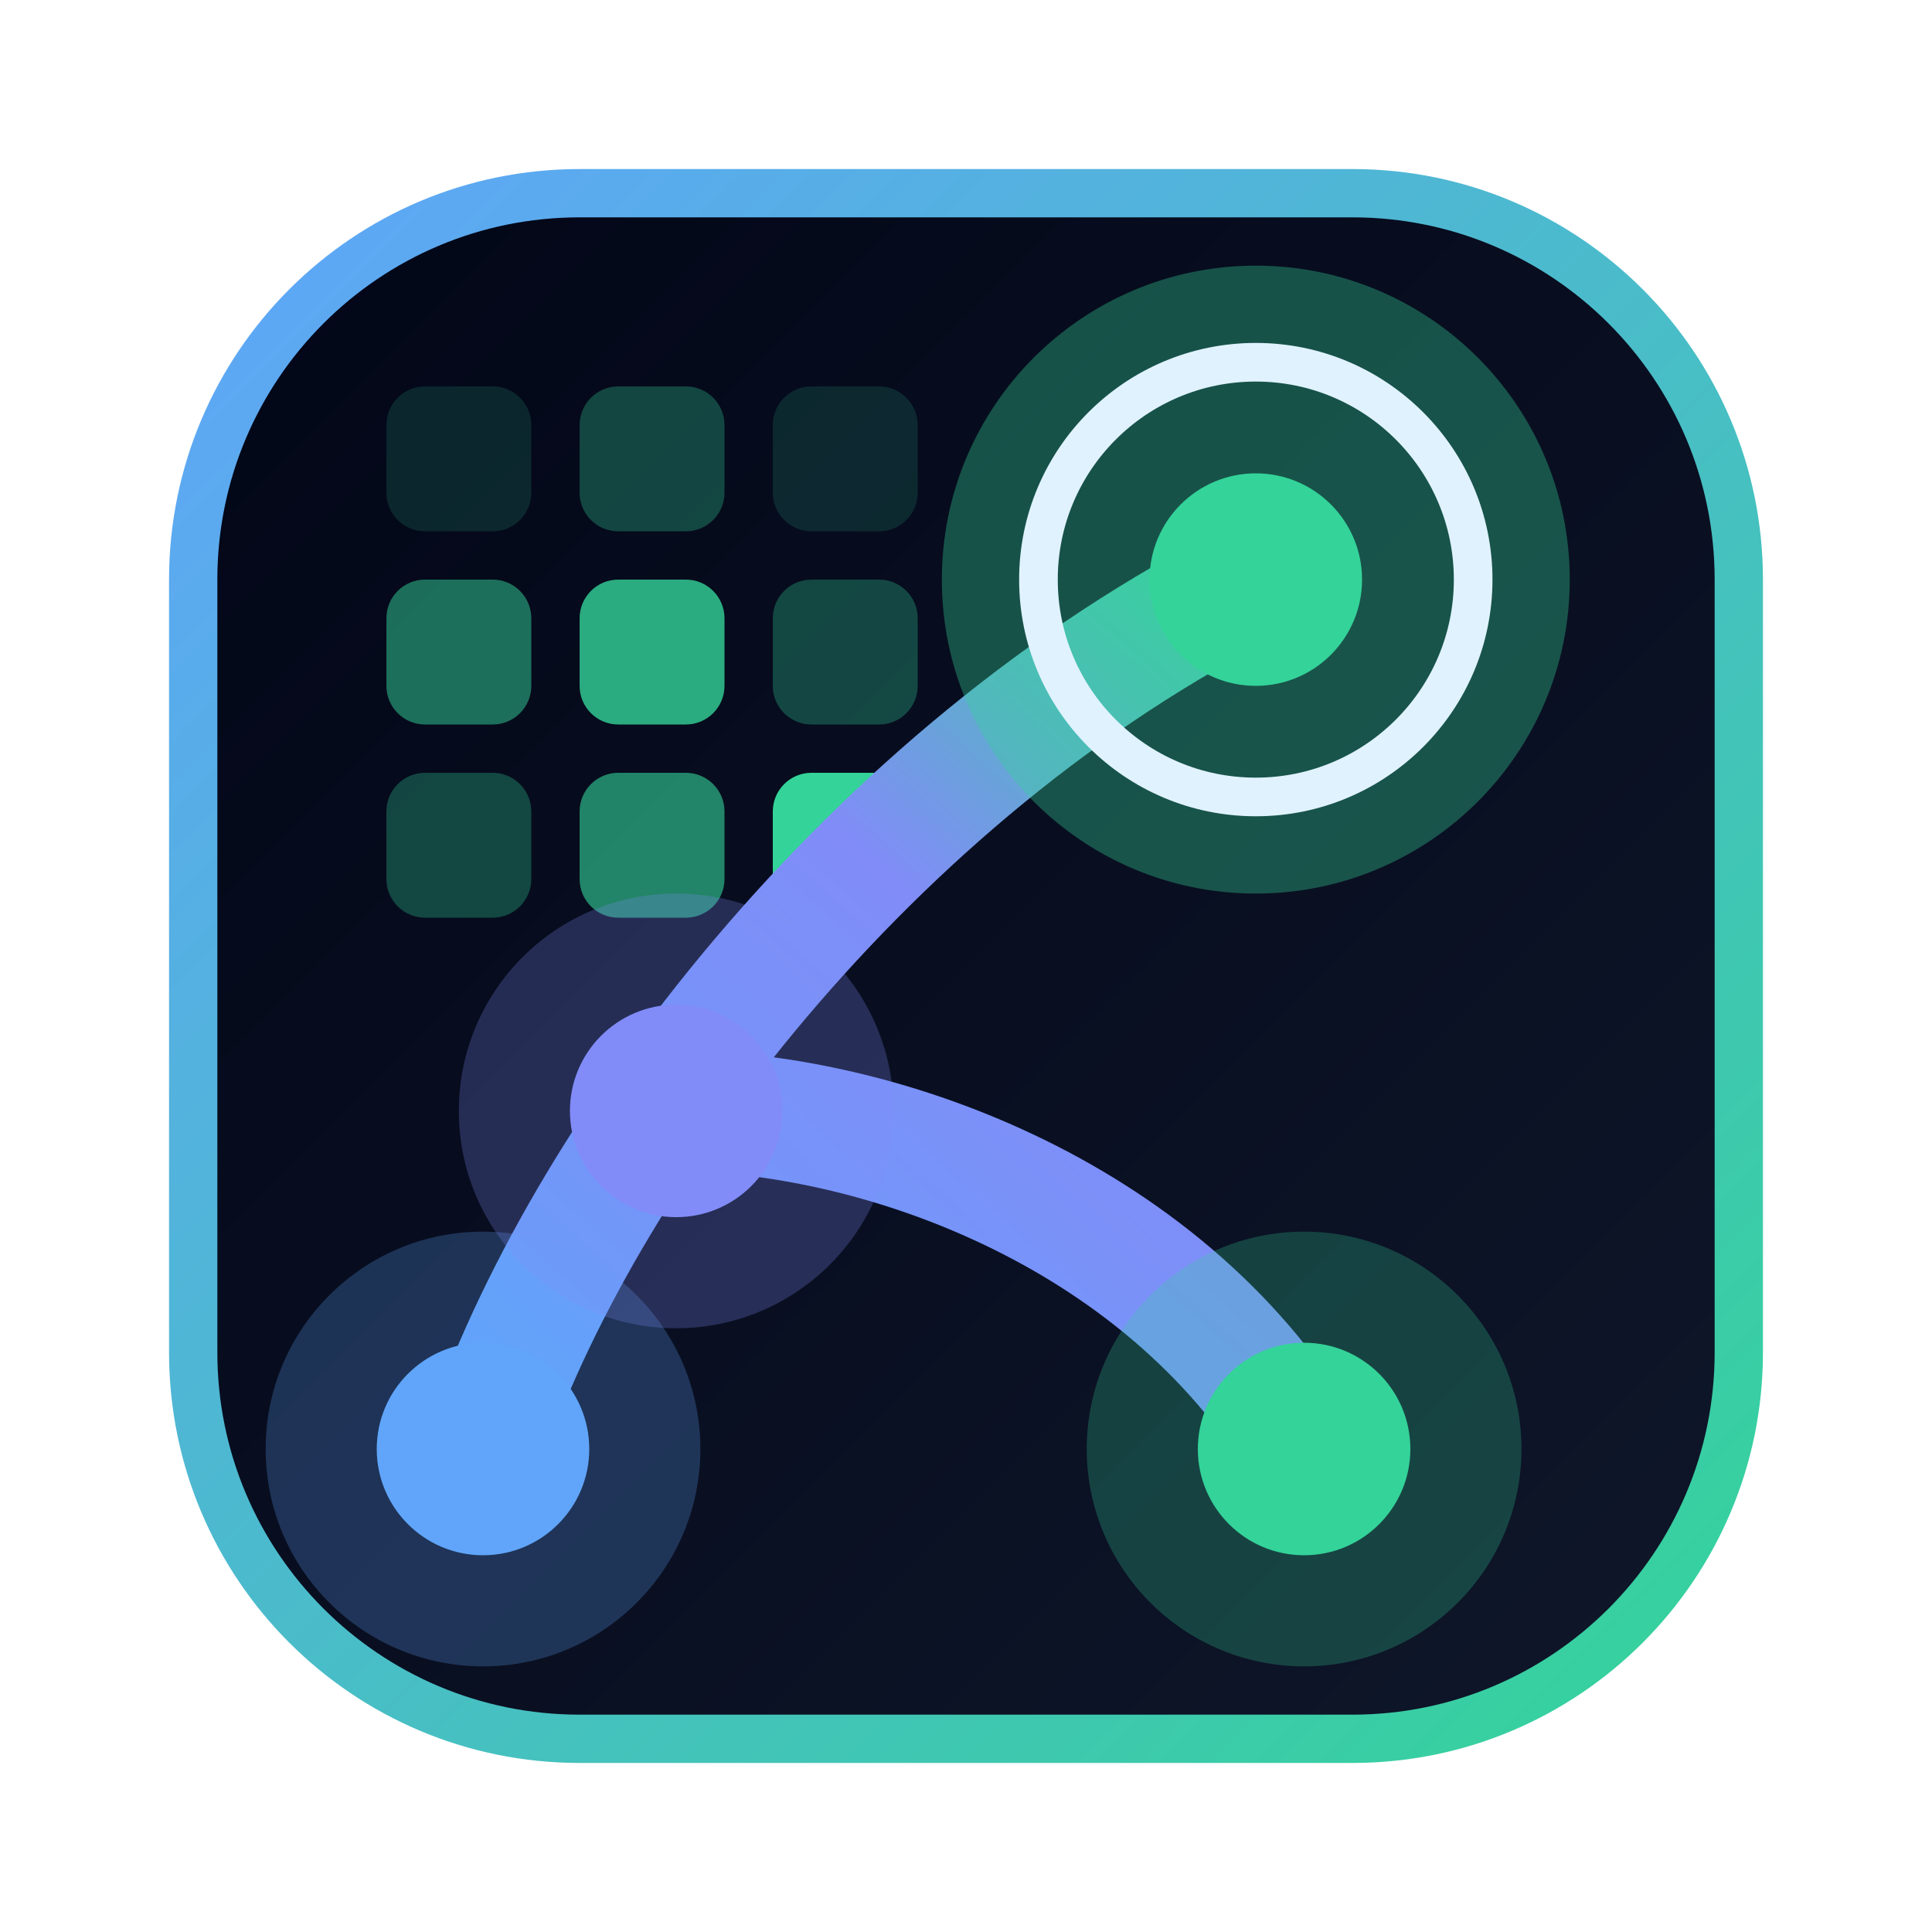
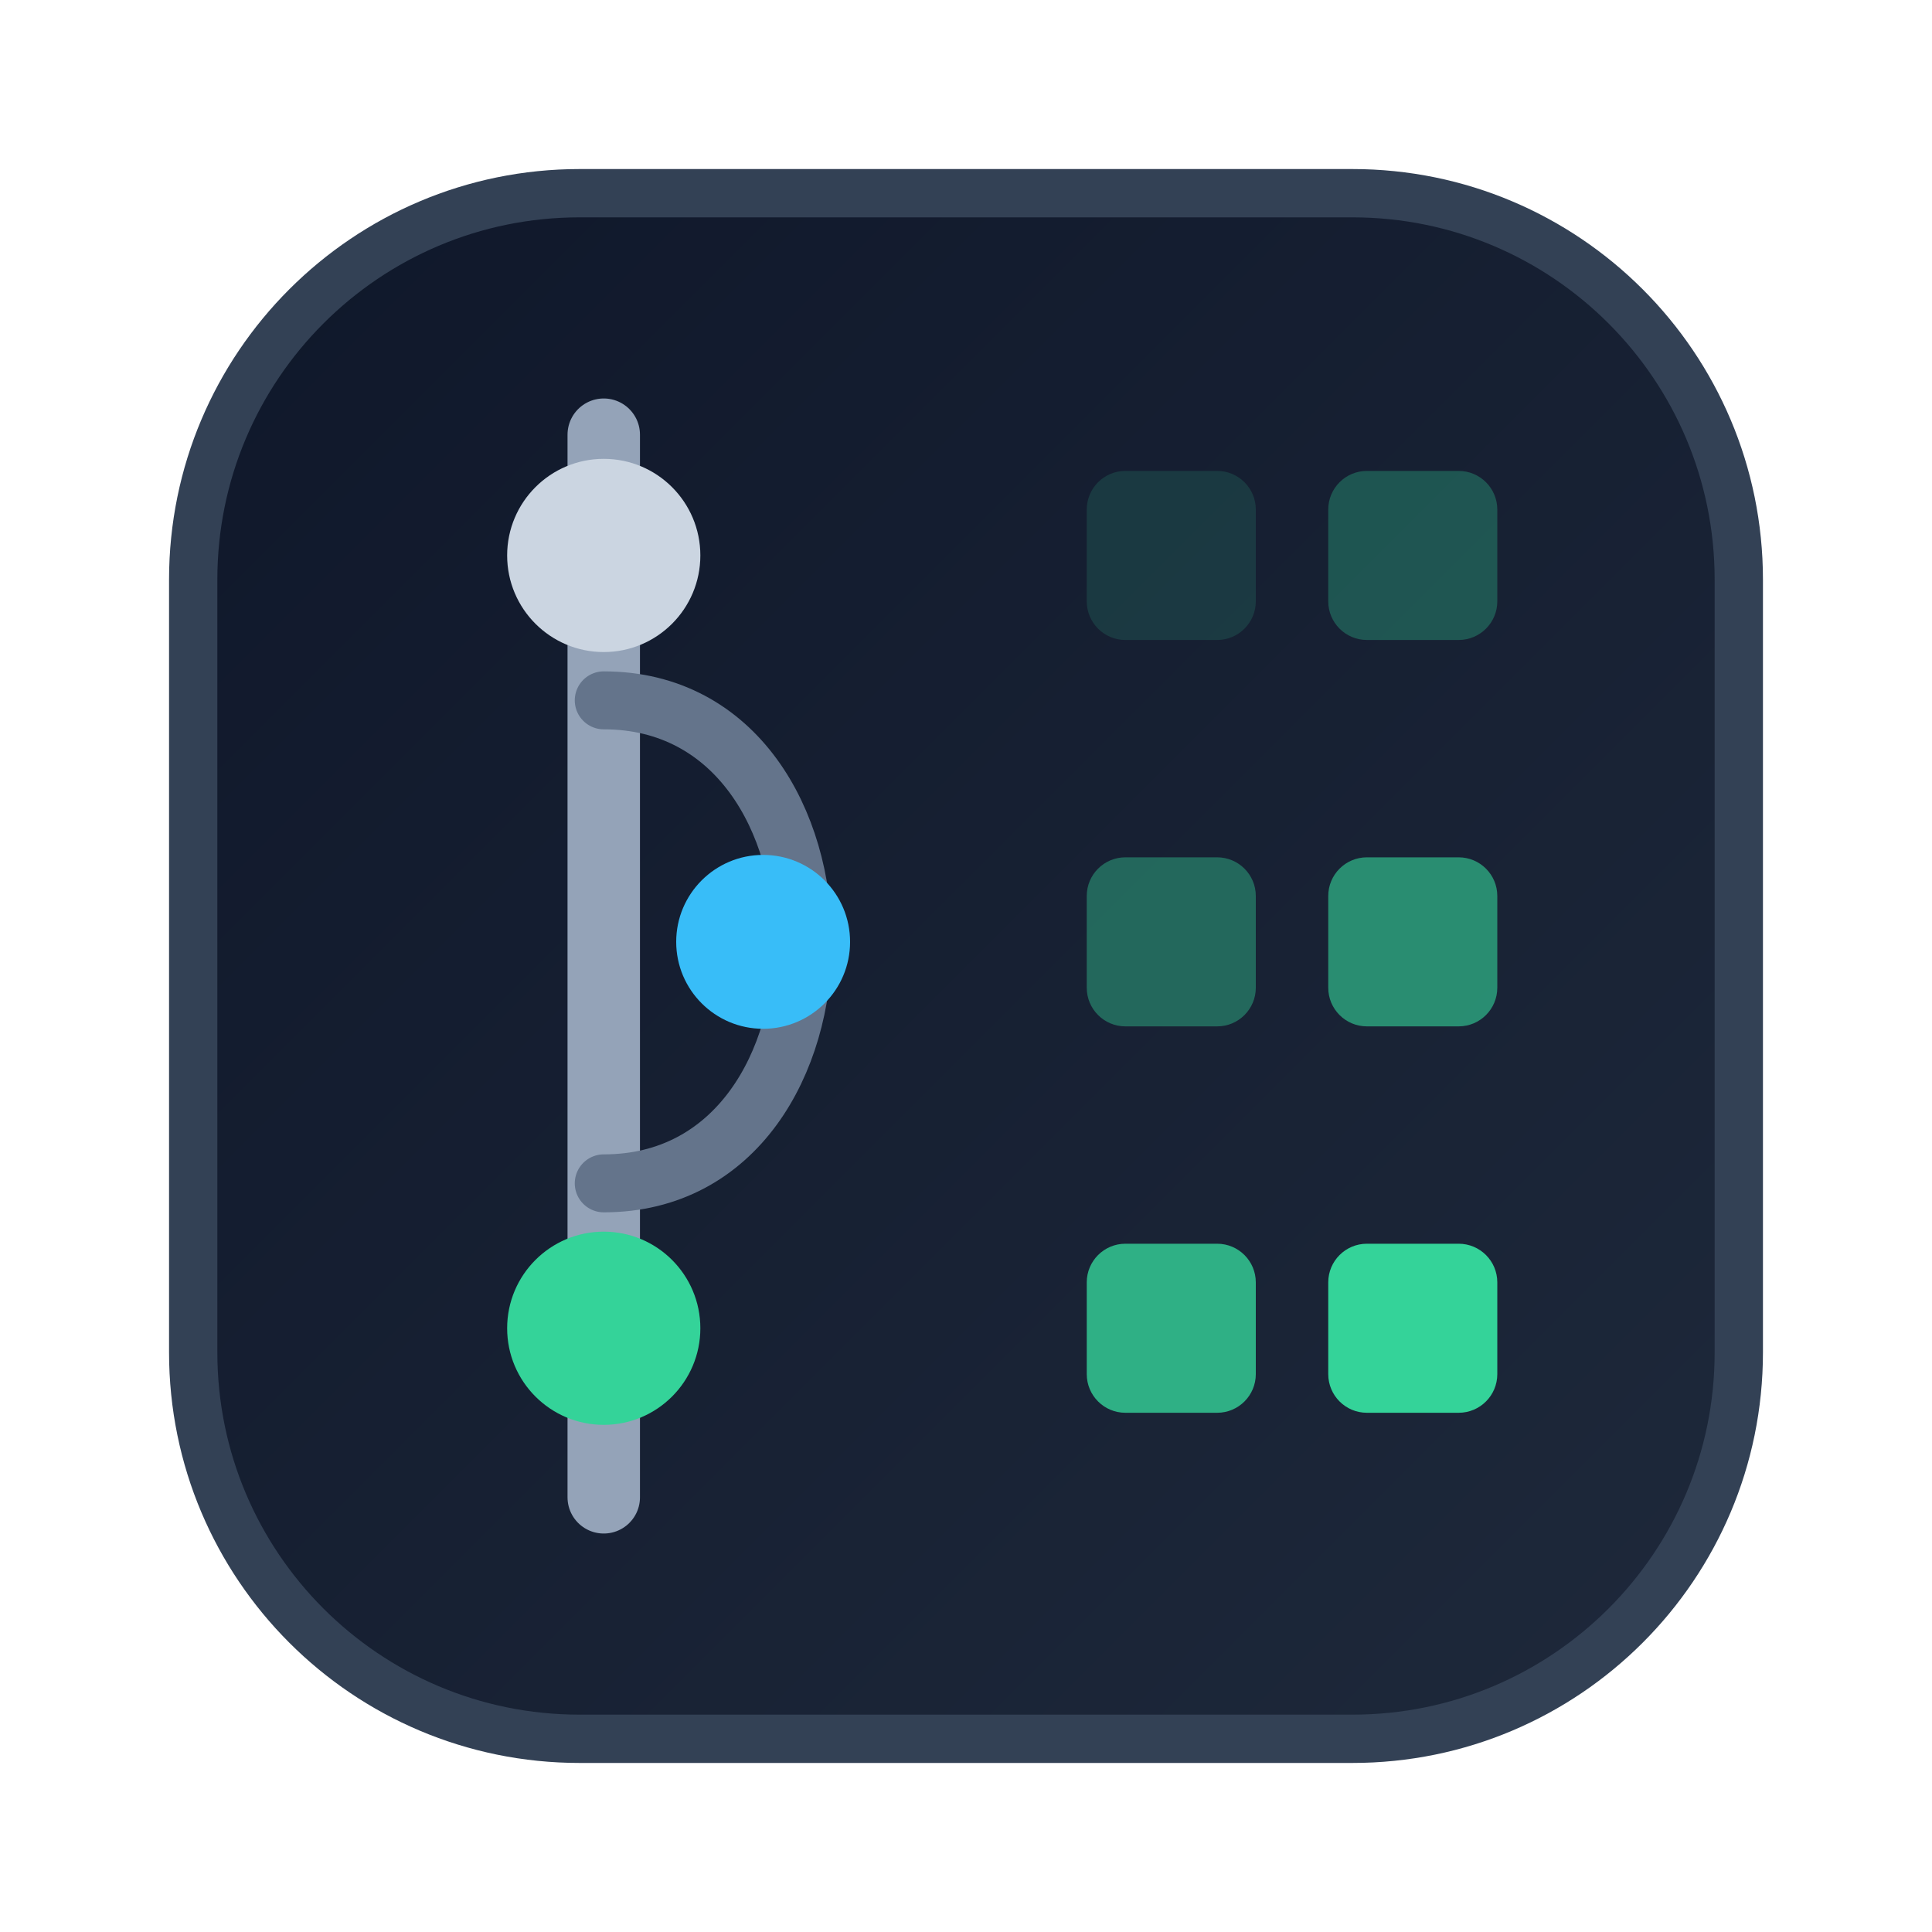
<svg xmlns="http://www.w3.org/2000/svg" width="40" height="40" viewBox="0 0 40 40" fill="none">
-   <rect x="4" y="4" width="32" height="32" rx="8" fill="url(#bg_gradient)" stroke="url(#border_gradient)" stroke-width="1" />
-   <rect x="8" y="8" width="3" height="3" rx="0.8" fill="#34D399" opacity="0.15" />
-   <rect x="12" y="8" width="3" height="3" rx="0.8" fill="#34D399" opacity="0.3" />
-   <rect x="16" y="8" width="3" height="3" rx="0.8" fill="#34D399" opacity="0.15" />
-   <rect x="8" y="12" width="3" height="3" rx="0.8" fill="#34D399" opacity="0.5" />
-   <rect x="12" y="12" width="3" height="3" rx="0.8" fill="#34D399" opacity="0.8" />
-   <rect x="16" y="12" width="3" height="3" rx="0.8" fill="#34D399" opacity="0.3" />
-   <rect x="8" y="16" width="3" height="3" rx="0.8" fill="#34D399" opacity="0.3" />
-   <rect x="12" y="16" width="3" height="3" rx="0.8" fill="#34D399" opacity="0.6" />
-   <rect x="16" y="16" width="3" height="3" rx="0.8" fill="#34D399" opacity="1.0" />
-   <path d="M14 23 C 18 23, 24 25, 27 30" stroke="url(#line_gradient)" stroke-width="2.5" stroke-linecap="round" />
-   <path d="M10 30 C 12 24, 18 16, 26 12" stroke="url(#line_gradient)" stroke-width="2.5" stroke-linecap="round" />
-   <circle cx="10" cy="30" r="4.5" fill="#60A5FA" opacity="0.25" />
-   <circle cx="10" cy="30" r="2.2" fill="#60A5FA" />
-   <circle cx="14" cy="23" r="4.5" fill="#818CF8" opacity="0.25" />
-   <circle cx="14" cy="23" r="2.2" fill="#818CF8" />
-   <circle cx="27" cy="30" r="4.5" fill="#34D399" opacity="0.25" />
-   <circle cx="27" cy="30" r="2.2" fill="#34D399" />
-   <circle cx="26" cy="12" r="6.5" fill="#34D399" opacity="0.35" />
-   <circle cx="26" cy="12" r="4.5" fill="none" stroke="#E0F2FE" stroke-width="0.8" />
-   <circle cx="26" cy="12" r="2.2" fill="#34D399" />
+   <rect x="4" y="4" width="32" height="32" rx="8" fill="url(#dark_bg)" stroke="#334155" stroke-width="1" />
+   <path d="M12.5 9V31" stroke="#94A3B8" stroke-width="1.5" stroke-linecap="round" />
+   <path d="M12.5 14.5 C18 14.5 18 24.5 12.5 24.5" stroke="#64748B" stroke-width="1.2" stroke-linecap="round" />
+   <circle cx="12.5" cy="11.5" r="2" fill="#CBD5E1" />
+   <circle cx="15.8" cy="19.5" r="1.8" fill="#38BDF8" />
+   <circle cx="12.5" cy="27.5" r="2" fill="#34D399" />
+   <rect x="22.5" y="9.75" width="3.5" height="3.5" rx="0.8" fill="#34D399" opacity="0.15" />
+   <rect x="22.5" y="17.75" width="3.5" height="3.5" rx="0.8" fill="#34D399" opacity="0.4" />
+   <rect x="22.5" y="25.75" width="3.5" height="3.5" rx="0.8" fill="#34D399" opacity="0.8" />
+   <rect x="27.5" y="9.75" width="3.5" height="3.5" rx="0.8" fill="#34D399" opacity="0.3" />
+   <rect x="27.5" y="17.75" width="3.5" height="3.5" rx="0.8" fill="#34D399" opacity="0.6" />
+   <rect x="27.5" y="25.75" width="3.5" height="3.5" rx="0.8" fill="#34D399" opacity="1.0" />
  <defs>
-     <linearGradient id="bg_gradient" x1="4" y1="4" x2="36" y2="36" gradientUnits="userSpaceOnUse">
-       <stop stop-color="#020617" />
-       <stop offset="1" stop-color="#0F172A" />
-     </linearGradient>
-     <linearGradient id="border_gradient" x1="4" y1="4" x2="36" y2="36" gradientUnits="userSpaceOnUse">
-       <stop stop-color="#60A5FA" opacity="0.4" />
-       <stop offset="1" stop-color="#34D399" opacity="0.4" />
-     </linearGradient>
-     <linearGradient id="line_gradient" x1="10" y1="30" x2="26" y2="12" gradientUnits="userSpaceOnUse">
-       <stop stop-color="#60A5FA" />
-       <stop offset="0.6" stop-color="#818CF8" />
-       <stop offset="1" stop-color="#34D399" />
+     <linearGradient id="dark_bg" x1="4" y1="4" x2="36" y2="36" gradientUnits="userSpaceOnUse">
+       <stop stop-color="#0F172A" />
+       <stop offset="1" stop-color="#1E293B" />
    </linearGradient>
  </defs>
</svg>
